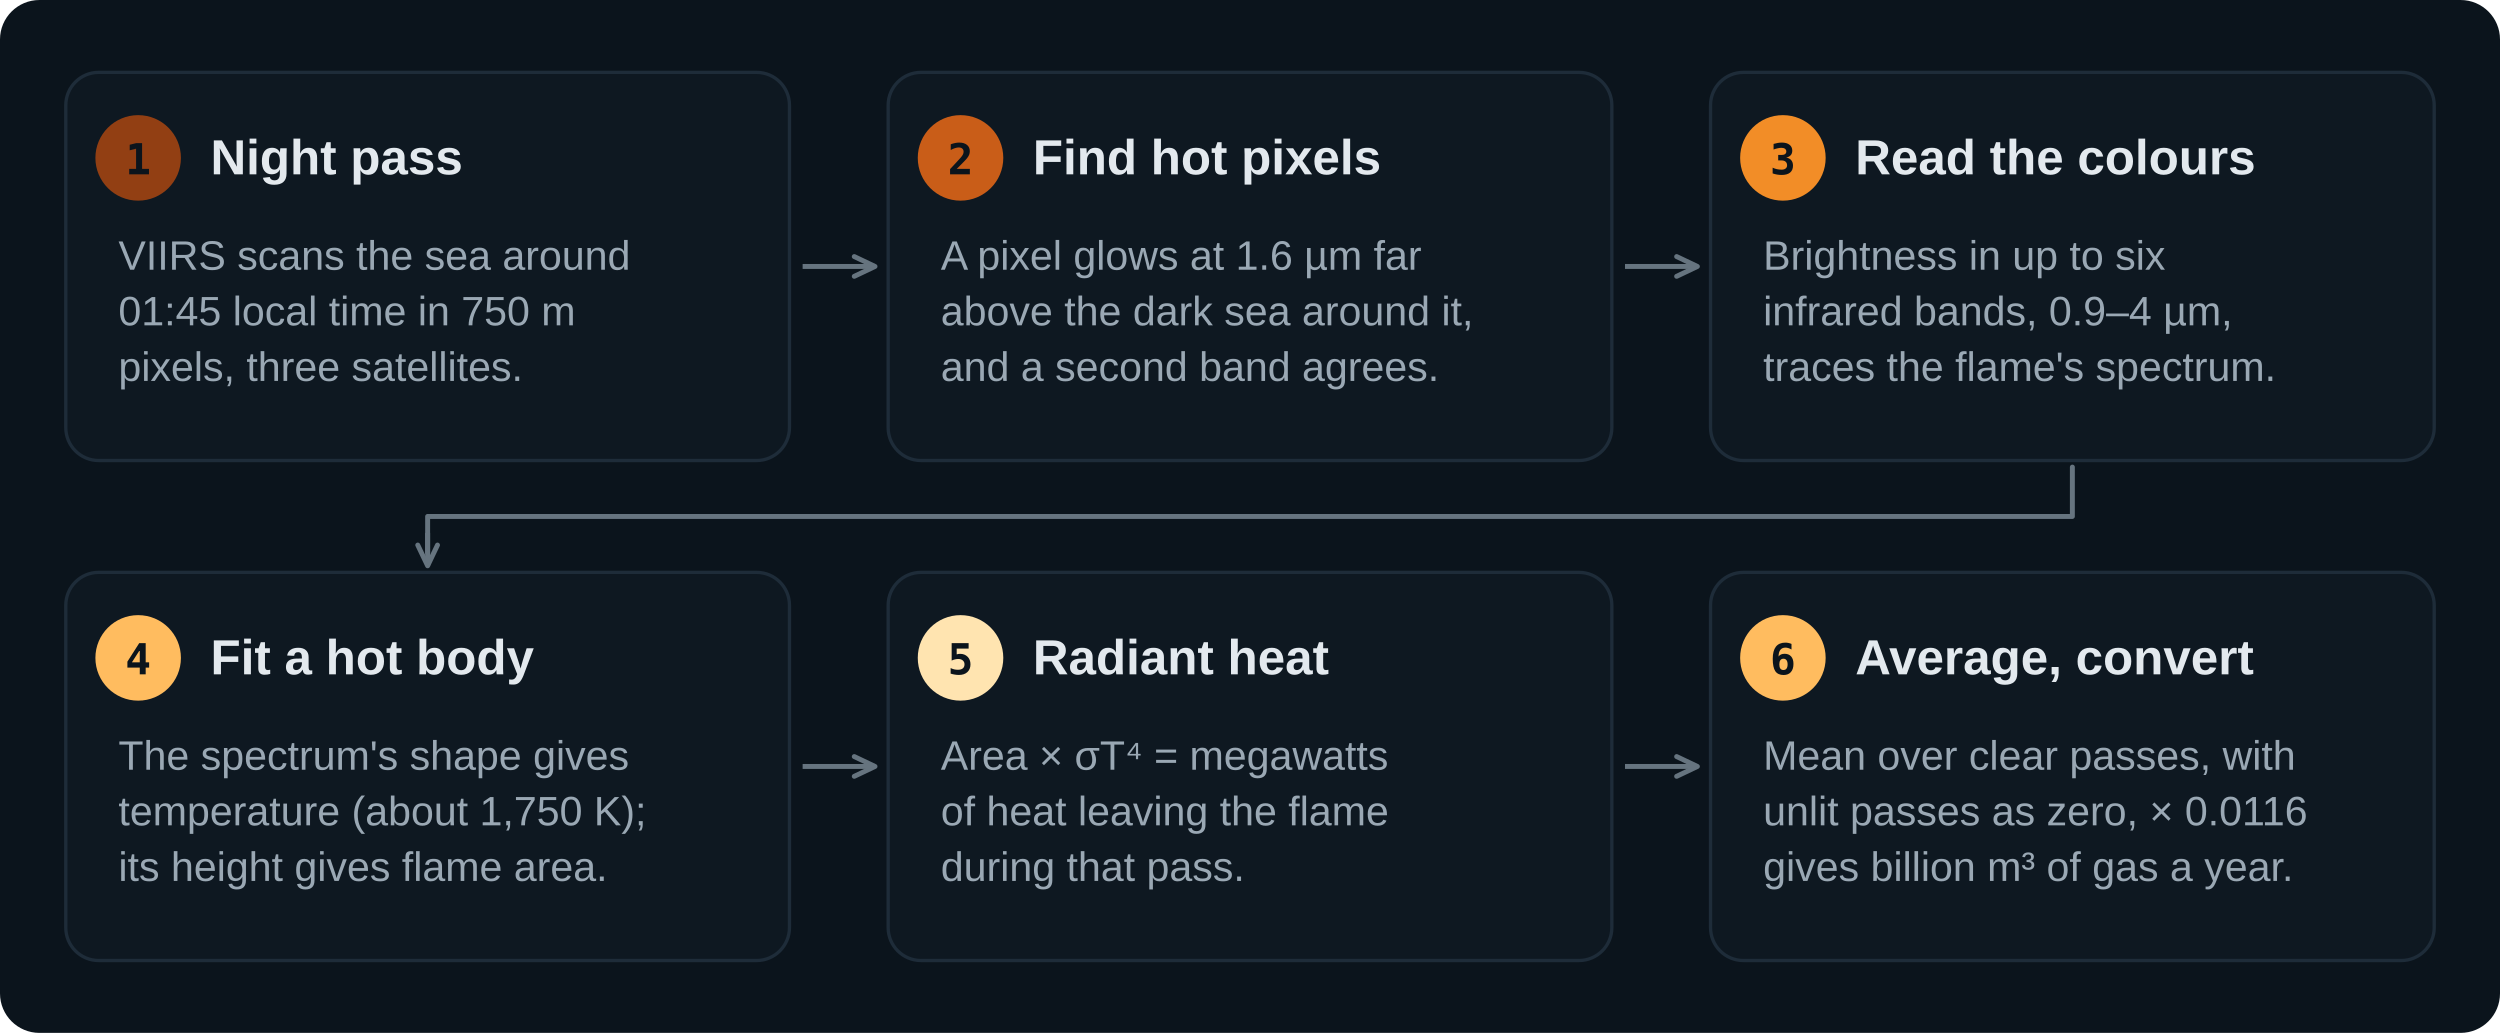
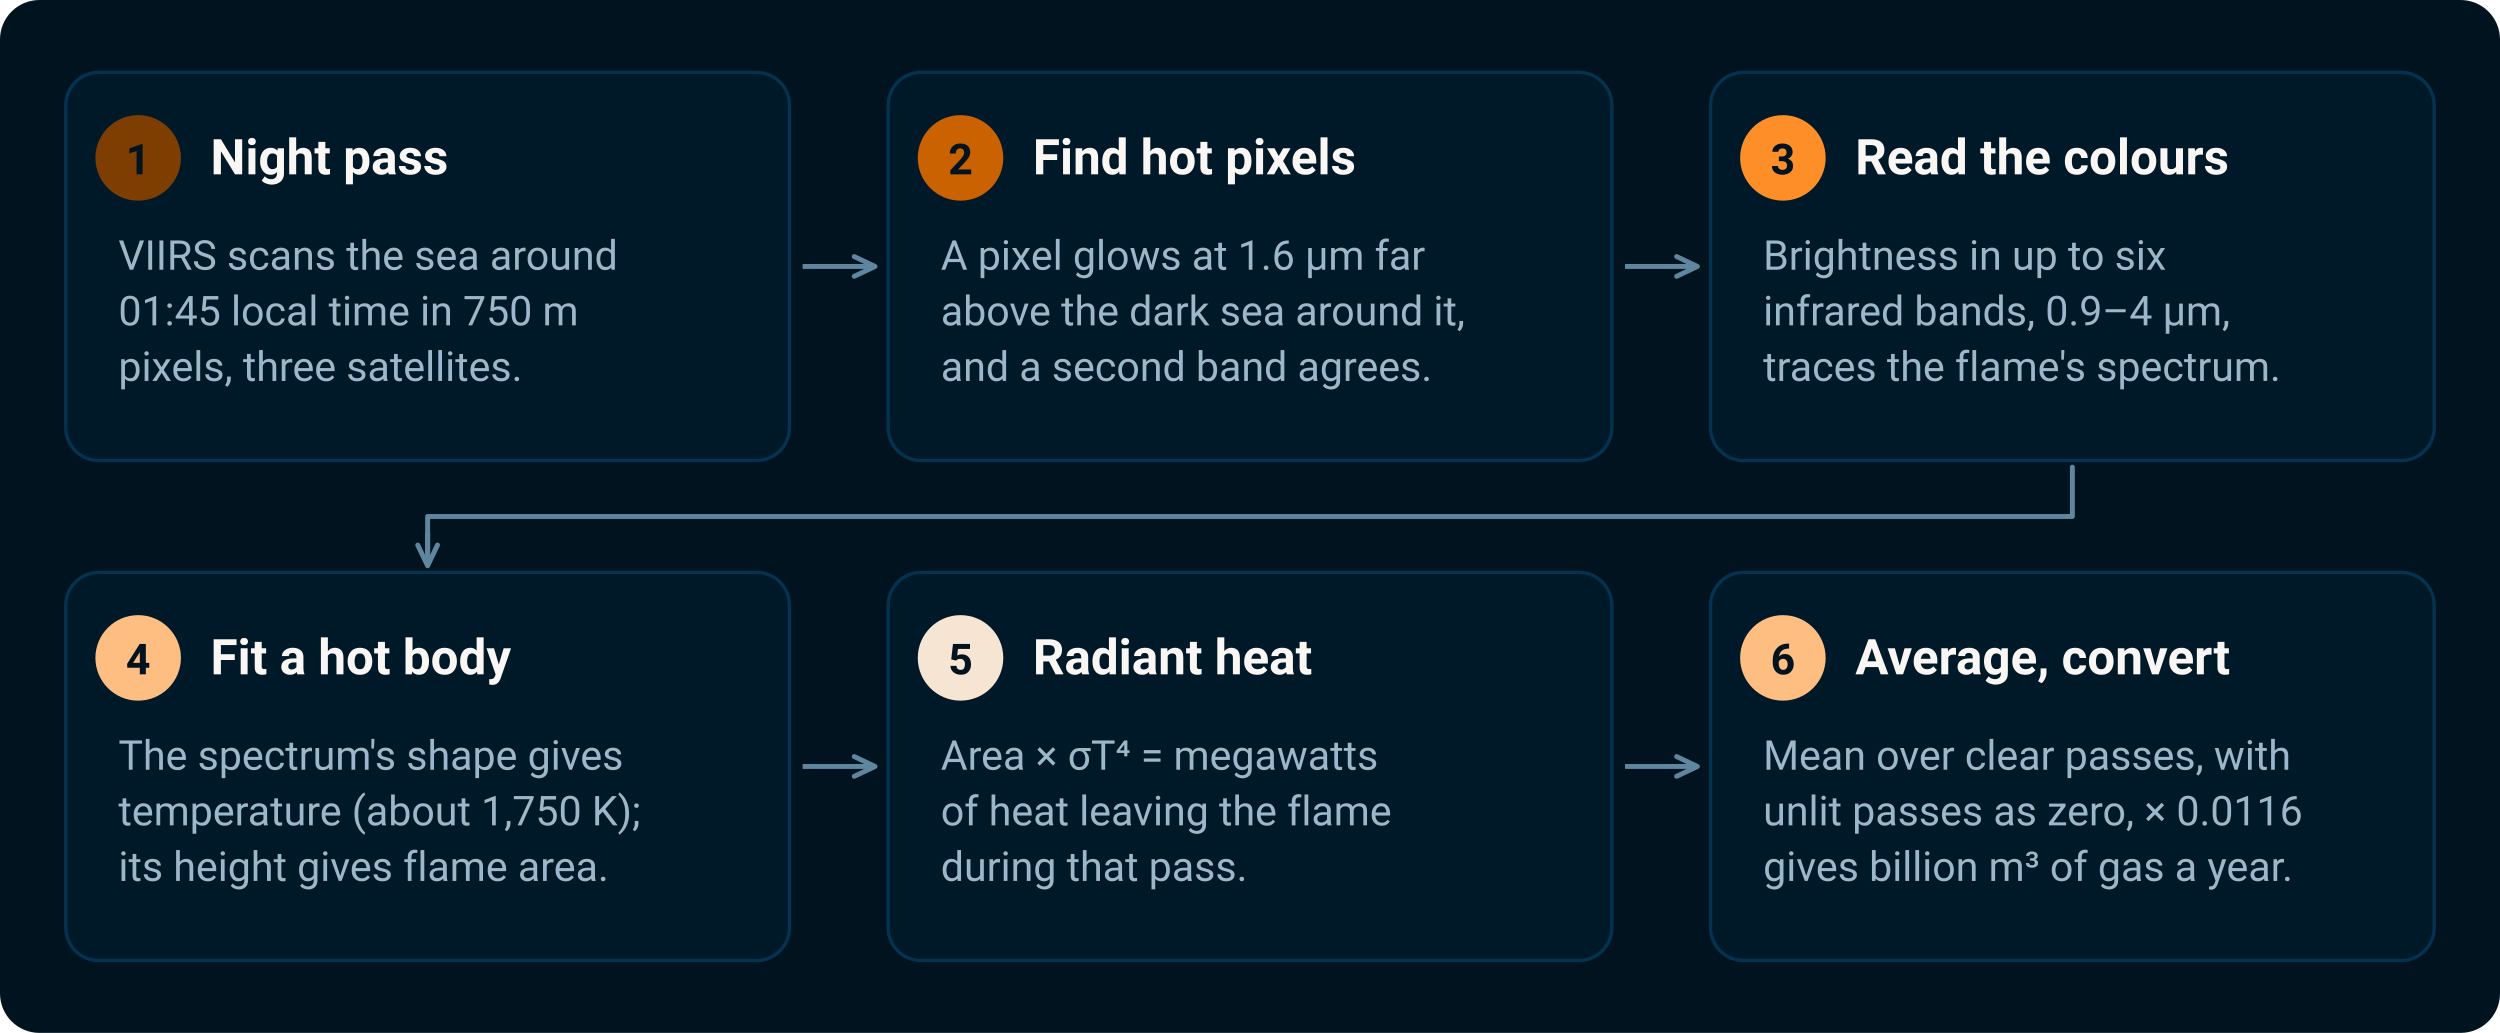
<svg xmlns="http://www.w3.org/2000/svg" viewBox="0 0 760 314" width="760" height="314" role="img" aria-label="Six steps from a satellite pass to an annual gas volume">
-   <rect width="760" height="314" rx="12" fill="#0b141c" />
-   <rect x="20.0" y="22.0" width="220.0" height="118.0" fill="#0e1821" stroke="#1e2c39" stroke-width="1" rx="10" />
-   <circle cx="42.0" cy="48.0" r="13" fill="#923f13" />
-   <text x="42.0" y="53.0" fill="#0b141c" font-size="13" font-family="'IBM Plex Mono', Menlo, Consolas, monospace" text-anchor="middle" font-weight="700">1</text>
-   <text x="64.0" y="53.0" fill="#e3e9ee" font-size="15" font-family="Archivo, 'Helvetica Neue', Arial, sans-serif" text-anchor="start" font-weight="650">Night pass</text>
-   <text x="36.0" y="82.0" fill="#9aa8b4" font-size="12.5" font-family="Archivo, 'Helvetica Neue', Arial, sans-serif" text-anchor="start" font-weight="400">VIIRS scans the sea around</text>
-   <text x="36.0" y="98.9" fill="#9aa8b4" font-size="12.5" font-family="Archivo, 'Helvetica Neue', Arial, sans-serif" text-anchor="start" font-weight="400">01:45 local time in 750 m</text>
-   <text x="36.0" y="115.8" fill="#9aa8b4" font-size="12.5" font-family="Archivo, 'Helvetica Neue', Arial, sans-serif" text-anchor="start" font-weight="400">pixels, three satellites.</text>
-   <line x1="244.0" y1="81.0" x2="266.0" y2="81.0" stroke="#66747f" stroke-width="1.5" />
-   <path d="M259.7,84.0 L266.0,81.0 L259.7,78.0" stroke="#66747f" stroke-width="1.5" fill="none" stroke-linejoin="round" stroke-linecap="round" />
-   <rect x="270.0" y="22.0" width="220.0" height="118.0" fill="#0e1821" stroke="#1e2c39" stroke-width="1" rx="10" />
-   <circle cx="292.0" cy="48.0" r="13" fill="#c95d18" />
-   <text x="292.0" y="53.0" fill="#0b141c" font-size="13" font-family="'IBM Plex Mono', Menlo, Consolas, monospace" text-anchor="middle" font-weight="700">2</text>
-   <text x="314.0" y="53.0" fill="#e3e9ee" font-size="15" font-family="Archivo, 'Helvetica Neue', Arial, sans-serif" text-anchor="start" font-weight="650">Find hot pixels</text>
-   <text x="286.0" y="82.0" fill="#9aa8b4" font-size="12.5" font-family="Archivo, 'Helvetica Neue', Arial, sans-serif" text-anchor="start" font-weight="400">A pixel glows at 1.6 µm far</text>
-   <text x="286.0" y="98.9" fill="#9aa8b4" font-size="12.5" font-family="Archivo, 'Helvetica Neue', Arial, sans-serif" text-anchor="start" font-weight="400">above the dark sea around it,</text>
-   <text x="286.0" y="115.8" fill="#9aa8b4" font-size="12.5" font-family="Archivo, 'Helvetica Neue', Arial, sans-serif" text-anchor="start" font-weight="400">and a second band agrees.</text>
-   <line x1="494.0" y1="81.0" x2="516.0" y2="81.0" stroke="#66747f" stroke-width="1.5" />
-   <path d="M509.7,84.0 L516.0,81.0 L509.7,78.0" stroke="#66747f" stroke-width="1.5" fill="none" stroke-linejoin="round" stroke-linecap="round" />
-   <rect x="520.0" y="22.0" width="220.0" height="118.0" fill="#0e1821" stroke="#1e2c39" stroke-width="1" rx="10" />
-   <circle cx="542.0" cy="48.0" r="13" fill="#f28d27" />
-   <text x="542.0" y="53.0" fill="#0b141c" font-size="13" font-family="'IBM Plex Mono', Menlo, Consolas, monospace" text-anchor="middle" font-weight="700">3</text>
-   <text x="564.0" y="53.0" fill="#e3e9ee" font-size="15" font-family="Archivo, 'Helvetica Neue', Arial, sans-serif" text-anchor="start" font-weight="650">Read the colours</text>
-   <text x="536.0" y="82.0" fill="#9aa8b4" font-size="12.5" font-family="Archivo, 'Helvetica Neue', Arial, sans-serif" text-anchor="start" font-weight="400">Brightness in up to six</text>
-   <text x="536.0" y="98.9" fill="#9aa8b4" font-size="12.5" font-family="Archivo, 'Helvetica Neue', Arial, sans-serif" text-anchor="start" font-weight="400">infrared bands, 0.9–4 µm,</text>
-   <text x="536.0" y="115.8" fill="#9aa8b4" font-size="12.5" font-family="Archivo, 'Helvetica Neue', Arial, sans-serif" text-anchor="start" font-weight="400">traces the flame's spectrum.</text>
-   <rect x="20.0" y="174.0" width="220.0" height="118.0" fill="#0e1821" stroke="#1e2c39" stroke-width="1" rx="10" />
-   <circle cx="42.0" cy="200.0" r="13" fill="#ffbc5f" />
-   <text x="42.0" y="205.0" fill="#0b141c" font-size="13" font-family="'IBM Plex Mono', Menlo, Consolas, monospace" text-anchor="middle" font-weight="700">4</text>
-   <text x="64.0" y="205.0" fill="#e3e9ee" font-size="15" font-family="Archivo, 'Helvetica Neue', Arial, sans-serif" text-anchor="start" font-weight="650">Fit a hot body</text>
-   <text x="36.0" y="234.0" fill="#9aa8b4" font-size="12.5" font-family="Archivo, 'Helvetica Neue', Arial, sans-serif" text-anchor="start" font-weight="400">The spectrum's shape gives</text>
-   <text x="36.0" y="250.9" fill="#9aa8b4" font-size="12.5" font-family="Archivo, 'Helvetica Neue', Arial, sans-serif" text-anchor="start" font-weight="400">temperature (about 1,750 K);</text>
-   <text x="36.0" y="267.8" fill="#9aa8b4" font-size="12.5" font-family="Archivo, 'Helvetica Neue', Arial, sans-serif" text-anchor="start" font-weight="400">its height gives flame area.</text>
-   <line x1="244.0" y1="233.0" x2="266.0" y2="233.0" stroke="#66747f" stroke-width="1.5" />
-   <path d="M259.7,236.0 L266.0,233.0 L259.7,230.0" stroke="#66747f" stroke-width="1.5" fill="none" stroke-linejoin="round" stroke-linecap="round" />
-   <rect x="270.0" y="174.0" width="220.0" height="118.0" fill="#0e1821" stroke="#1e2c39" stroke-width="1" rx="10" />
-   <circle cx="292.0" cy="200.0" r="13" fill="#ffe4b0" />
-   <text x="292.0" y="205.0" fill="#0b141c" font-size="13" font-family="'IBM Plex Mono', Menlo, Consolas, monospace" text-anchor="middle" font-weight="700">5</text>
-   <text x="314.0" y="205.0" fill="#e3e9ee" font-size="15" font-family="Archivo, 'Helvetica Neue', Arial, sans-serif" text-anchor="start" font-weight="650">Radiant heat</text>
-   <text x="286.0" y="234.0" fill="#9aa8b4" font-size="12.5" font-family="Archivo, 'Helvetica Neue', Arial, sans-serif" text-anchor="start" font-weight="400">Area × σT⁴ = megawatts</text>
-   <text x="286.0" y="250.9" fill="#9aa8b4" font-size="12.5" font-family="Archivo, 'Helvetica Neue', Arial, sans-serif" text-anchor="start" font-weight="400">of heat leaving the flame</text>
-   <text x="286.0" y="267.8" fill="#9aa8b4" font-size="12.5" font-family="Archivo, 'Helvetica Neue', Arial, sans-serif" text-anchor="start" font-weight="400">during that pass.</text>
-   <line x1="494.0" y1="233.0" x2="516.0" y2="233.0" stroke="#66747f" stroke-width="1.5" />
-   <path d="M509.7,236.0 L516.0,233.0 L509.7,230.0" stroke="#66747f" stroke-width="1.5" fill="none" stroke-linejoin="round" stroke-linecap="round" />
-   <rect x="520.0" y="174.0" width="220.0" height="118.0" fill="#0e1821" stroke="#1e2c39" stroke-width="1" rx="10" />
-   <circle cx="542.0" cy="200.0" r="13" fill="#ffbc5f" />
-   <text x="542.0" y="205.0" fill="#0b141c" font-size="13" font-family="'IBM Plex Mono', Menlo, Consolas, monospace" text-anchor="middle" font-weight="700">6</text>
-   <text x="564.0" y="205.0" fill="#e3e9ee" font-size="15" font-family="Archivo, 'Helvetica Neue', Arial, sans-serif" text-anchor="start" font-weight="650">Average, convert</text>
-   <text x="536.0" y="234.0" fill="#9aa8b4" font-size="12.5" font-family="Archivo, 'Helvetica Neue', Arial, sans-serif" text-anchor="start" font-weight="400">Mean over clear passes, with</text>
-   <text x="536.0" y="250.9" fill="#9aa8b4" font-size="12.5" font-family="Archivo, 'Helvetica Neue', Arial, sans-serif" text-anchor="start" font-weight="400">unlit passes as zero, × 0.0116</text>
-   <text x="536.0" y="267.8" fill="#9aa8b4" font-size="12.5" font-family="Archivo, 'Helvetica Neue', Arial, sans-serif" text-anchor="start" font-weight="400">gives billion m³ of gas a year.</text>
-   <path d="M630.0,142.0 L630.0,157.0 L130.0,157.0 L130.0,168.0" stroke="#66747f" stroke-width="1.5" fill="none" stroke-linejoin="round" stroke-linecap="round" />
-   <line x1="130.0" y1="162.0" x2="130.0" y2="172.0" stroke="#66747f" stroke-width="1.5" />
-   <path d="M127.0,165.7 L130.0,172.0 L133.0,165.7" stroke="#66747f" stroke-width="1.5" fill="none" stroke-linejoin="round" stroke-linecap="round" />
+   <rect width="760" height="314" rx="12" fill="#00131F" />
+   <rect x="20.0" y="22.0" width="220.0" height="118.0" fill="#001929" stroke="#043352" stroke-width="1" rx="10" />
+   <circle cx="42.0" cy="48.0" r="13" fill="#7E3D01" />
+   <text x="42.0" y="53.0" fill="#00131F" font-size="13" font-family="Roboto, Arial, sans-serif" text-anchor="middle" font-weight="700">1</text>
+   <text x="64.0" y="53.0" fill="#F9F6F3" font-size="15" font-family="'PP Neue Montreal', Roboto, Arial, sans-serif" text-anchor="start" font-weight="650">Night pass</text>
+   <text x="36.0" y="82.0" fill="#9CB7C9" font-size="12.5" font-family="'PP Neue Montreal', Roboto, Arial, sans-serif" text-anchor="start" font-weight="400">VIIRS scans the sea around</text>
+   <text x="36.0" y="98.9" fill="#9CB7C9" font-size="12.5" font-family="'PP Neue Montreal', Roboto, Arial, sans-serif" text-anchor="start" font-weight="400">01:45 local time in 750 m</text>
+   <text x="36.0" y="115.8" fill="#9CB7C9" font-size="12.5" font-family="'PP Neue Montreal', Roboto, Arial, sans-serif" text-anchor="start" font-weight="400">pixels, three satellites.</text>
+   <line x1="244.0" y1="81.0" x2="266.0" y2="81.0" stroke="#60869F" stroke-width="1.5" />
+   <path d="M259.7,84.0 L266.0,81.0 L259.7,78.0" stroke="#60869F" stroke-width="1.5" fill="none" stroke-linejoin="round" stroke-linecap="round" />
+   <rect x="270.0" y="22.0" width="220.0" height="118.0" fill="#001929" stroke="#043352" stroke-width="1" rx="10" />
+   <circle cx="292.0" cy="48.0" r="13" fill="#CA6202" />
+   <text x="292.0" y="53.0" fill="#00131F" font-size="13" font-family="Roboto, Arial, sans-serif" text-anchor="middle" font-weight="700">2</text>
+   <text x="314.0" y="53.0" fill="#F9F6F3" font-size="15" font-family="'PP Neue Montreal', Roboto, Arial, sans-serif" text-anchor="start" font-weight="650">Find hot pixels</text>
+   <text x="286.0" y="82.0" fill="#9CB7C9" font-size="12.5" font-family="'PP Neue Montreal', Roboto, Arial, sans-serif" text-anchor="start" font-weight="400">A pixel glows at 1.6 µm far</text>
+   <text x="286.0" y="98.9" fill="#9CB7C9" font-size="12.5" font-family="'PP Neue Montreal', Roboto, Arial, sans-serif" text-anchor="start" font-weight="400">above the dark sea around it,</text>
+   <text x="286.0" y="115.8" fill="#9CB7C9" font-size="12.5" font-family="'PP Neue Montreal', Roboto, Arial, sans-serif" text-anchor="start" font-weight="400">and a second band agrees.</text>
+   <line x1="494.0" y1="81.0" x2="516.0" y2="81.0" stroke="#60869F" stroke-width="1.5" />
+   <path d="M509.7,84.0 L516.0,81.0 L509.7,78.0" stroke="#60869F" stroke-width="1.5" fill="none" stroke-linejoin="round" stroke-linecap="round" />
+   <rect x="520.0" y="22.0" width="220.0" height="118.0" fill="#001929" stroke="#043352" stroke-width="1" rx="10" />
+   <circle cx="542.0" cy="48.0" r="13" fill="#FD8E28" />
+   <text x="542.0" y="53.0" fill="#00131F" font-size="13" font-family="Roboto, Arial, sans-serif" text-anchor="middle" font-weight="700">3</text>
+   <text x="564.0" y="53.0" fill="#F9F6F3" font-size="15" font-family="'PP Neue Montreal', Roboto, Arial, sans-serif" text-anchor="start" font-weight="650">Read the colours</text>
+   <text x="536.0" y="82.0" fill="#9CB7C9" font-size="12.5" font-family="'PP Neue Montreal', Roboto, Arial, sans-serif" text-anchor="start" font-weight="400">Brightness in up to six</text>
+   <text x="536.0" y="98.9" fill="#9CB7C9" font-size="12.5" font-family="'PP Neue Montreal', Roboto, Arial, sans-serif" text-anchor="start" font-weight="400">infrared bands, 0.9–4 µm,</text>
+   <text x="536.0" y="115.8" fill="#9CB7C9" font-size="12.5" font-family="'PP Neue Montreal', Roboto, Arial, sans-serif" text-anchor="start" font-weight="400">traces the flame's spectrum.</text>
+   <rect x="20.0" y="174.0" width="220.0" height="118.0" fill="#001929" stroke="#043352" stroke-width="1" rx="10" />
+   <circle cx="42.0" cy="200.0" r="13" fill="#FEBD81" />
+   <text x="42.0" y="205.0" fill="#00131F" font-size="13" font-family="Roboto, Arial, sans-serif" text-anchor="middle" font-weight="700">4</text>
+   <text x="64.0" y="205.0" fill="#F9F6F3" font-size="15" font-family="'PP Neue Montreal', Roboto, Arial, sans-serif" text-anchor="start" font-weight="650">Fit a hot body</text>
+   <text x="36.0" y="234.0" fill="#9CB7C9" font-size="12.5" font-family="'PP Neue Montreal', Roboto, Arial, sans-serif" text-anchor="start" font-weight="400">The spectrum's shape gives</text>
+   <text x="36.0" y="250.9" fill="#9CB7C9" font-size="12.5" font-family="'PP Neue Montreal', Roboto, Arial, sans-serif" text-anchor="start" font-weight="400">temperature (about 1,750 K);</text>
+   <text x="36.0" y="267.8" fill="#9CB7C9" font-size="12.5" font-family="'PP Neue Montreal', Roboto, Arial, sans-serif" text-anchor="start" font-weight="400">its height gives flame area.</text>
+   <line x1="244.0" y1="233.0" x2="266.0" y2="233.0" stroke="#60869F" stroke-width="1.5" />
+   <path d="M259.7,236.0 L266.0,233.0 L259.7,230.0" stroke="#60869F" stroke-width="1.5" fill="none" stroke-linejoin="round" stroke-linecap="round" />
+   <rect x="270.0" y="174.0" width="220.0" height="118.0" fill="#001929" stroke="#043352" stroke-width="1" rx="10" />
+   <circle cx="292.0" cy="200.0" r="13" fill="#F7E5D4" />
+   <text x="292.0" y="205.0" fill="#00131F" font-size="13" font-family="Roboto, Arial, sans-serif" text-anchor="middle" font-weight="700">5</text>
+   <text x="314.0" y="205.0" fill="#F9F6F3" font-size="15" font-family="'PP Neue Montreal', Roboto, Arial, sans-serif" text-anchor="start" font-weight="650">Radiant heat</text>
+   <text x="286.0" y="234.0" fill="#9CB7C9" font-size="12.5" font-family="'PP Neue Montreal', Roboto, Arial, sans-serif" text-anchor="start" font-weight="400">Area × σT⁴ = megawatts</text>
+   <text x="286.0" y="250.9" fill="#9CB7C9" font-size="12.5" font-family="'PP Neue Montreal', Roboto, Arial, sans-serif" text-anchor="start" font-weight="400">of heat leaving the flame</text>
+   <text x="286.0" y="267.8" fill="#9CB7C9" font-size="12.5" font-family="'PP Neue Montreal', Roboto, Arial, sans-serif" text-anchor="start" font-weight="400">during that pass.</text>
+   <line x1="494.0" y1="233.0" x2="516.0" y2="233.0" stroke="#60869F" stroke-width="1.5" />
+   <path d="M509.7,236.0 L516.0,233.0 L509.7,230.0" stroke="#60869F" stroke-width="1.5" fill="none" stroke-linejoin="round" stroke-linecap="round" />
+   <rect x="520.0" y="174.0" width="220.0" height="118.0" fill="#001929" stroke="#043352" stroke-width="1" rx="10" />
+   <circle cx="542.0" cy="200.0" r="13" fill="#FEBD81" />
+   <text x="542.0" y="205.0" fill="#00131F" font-size="13" font-family="Roboto, Arial, sans-serif" text-anchor="middle" font-weight="700">6</text>
+   <text x="564.0" y="205.0" fill="#F9F6F3" font-size="15" font-family="'PP Neue Montreal', Roboto, Arial, sans-serif" text-anchor="start" font-weight="650">Average, convert</text>
+   <text x="536.0" y="234.0" fill="#9CB7C9" font-size="12.5" font-family="'PP Neue Montreal', Roboto, Arial, sans-serif" text-anchor="start" font-weight="400">Mean over clear passes, with</text>
+   <text x="536.0" y="250.9" fill="#9CB7C9" font-size="12.5" font-family="'PP Neue Montreal', Roboto, Arial, sans-serif" text-anchor="start" font-weight="400">unlit passes as zero, × 0.0116</text>
+   <text x="536.0" y="267.8" fill="#9CB7C9" font-size="12.5" font-family="'PP Neue Montreal', Roboto, Arial, sans-serif" text-anchor="start" font-weight="400">gives billion m³ of gas a year.</text>
+   <path d="M630.0,142.0 L630.0,157.0 L130.0,157.0 L130.0,168.0" stroke="#60869F" stroke-width="1.5" fill="none" stroke-linejoin="round" stroke-linecap="round" />
+   <line x1="130.0" y1="162.0" x2="130.0" y2="172.0" stroke="#60869F" stroke-width="1.5" />
+   <path d="M127.0,165.7 L130.0,172.0 L133.0,165.7" stroke="#60869F" stroke-width="1.5" fill="none" stroke-linejoin="round" stroke-linecap="round" />
</svg>
